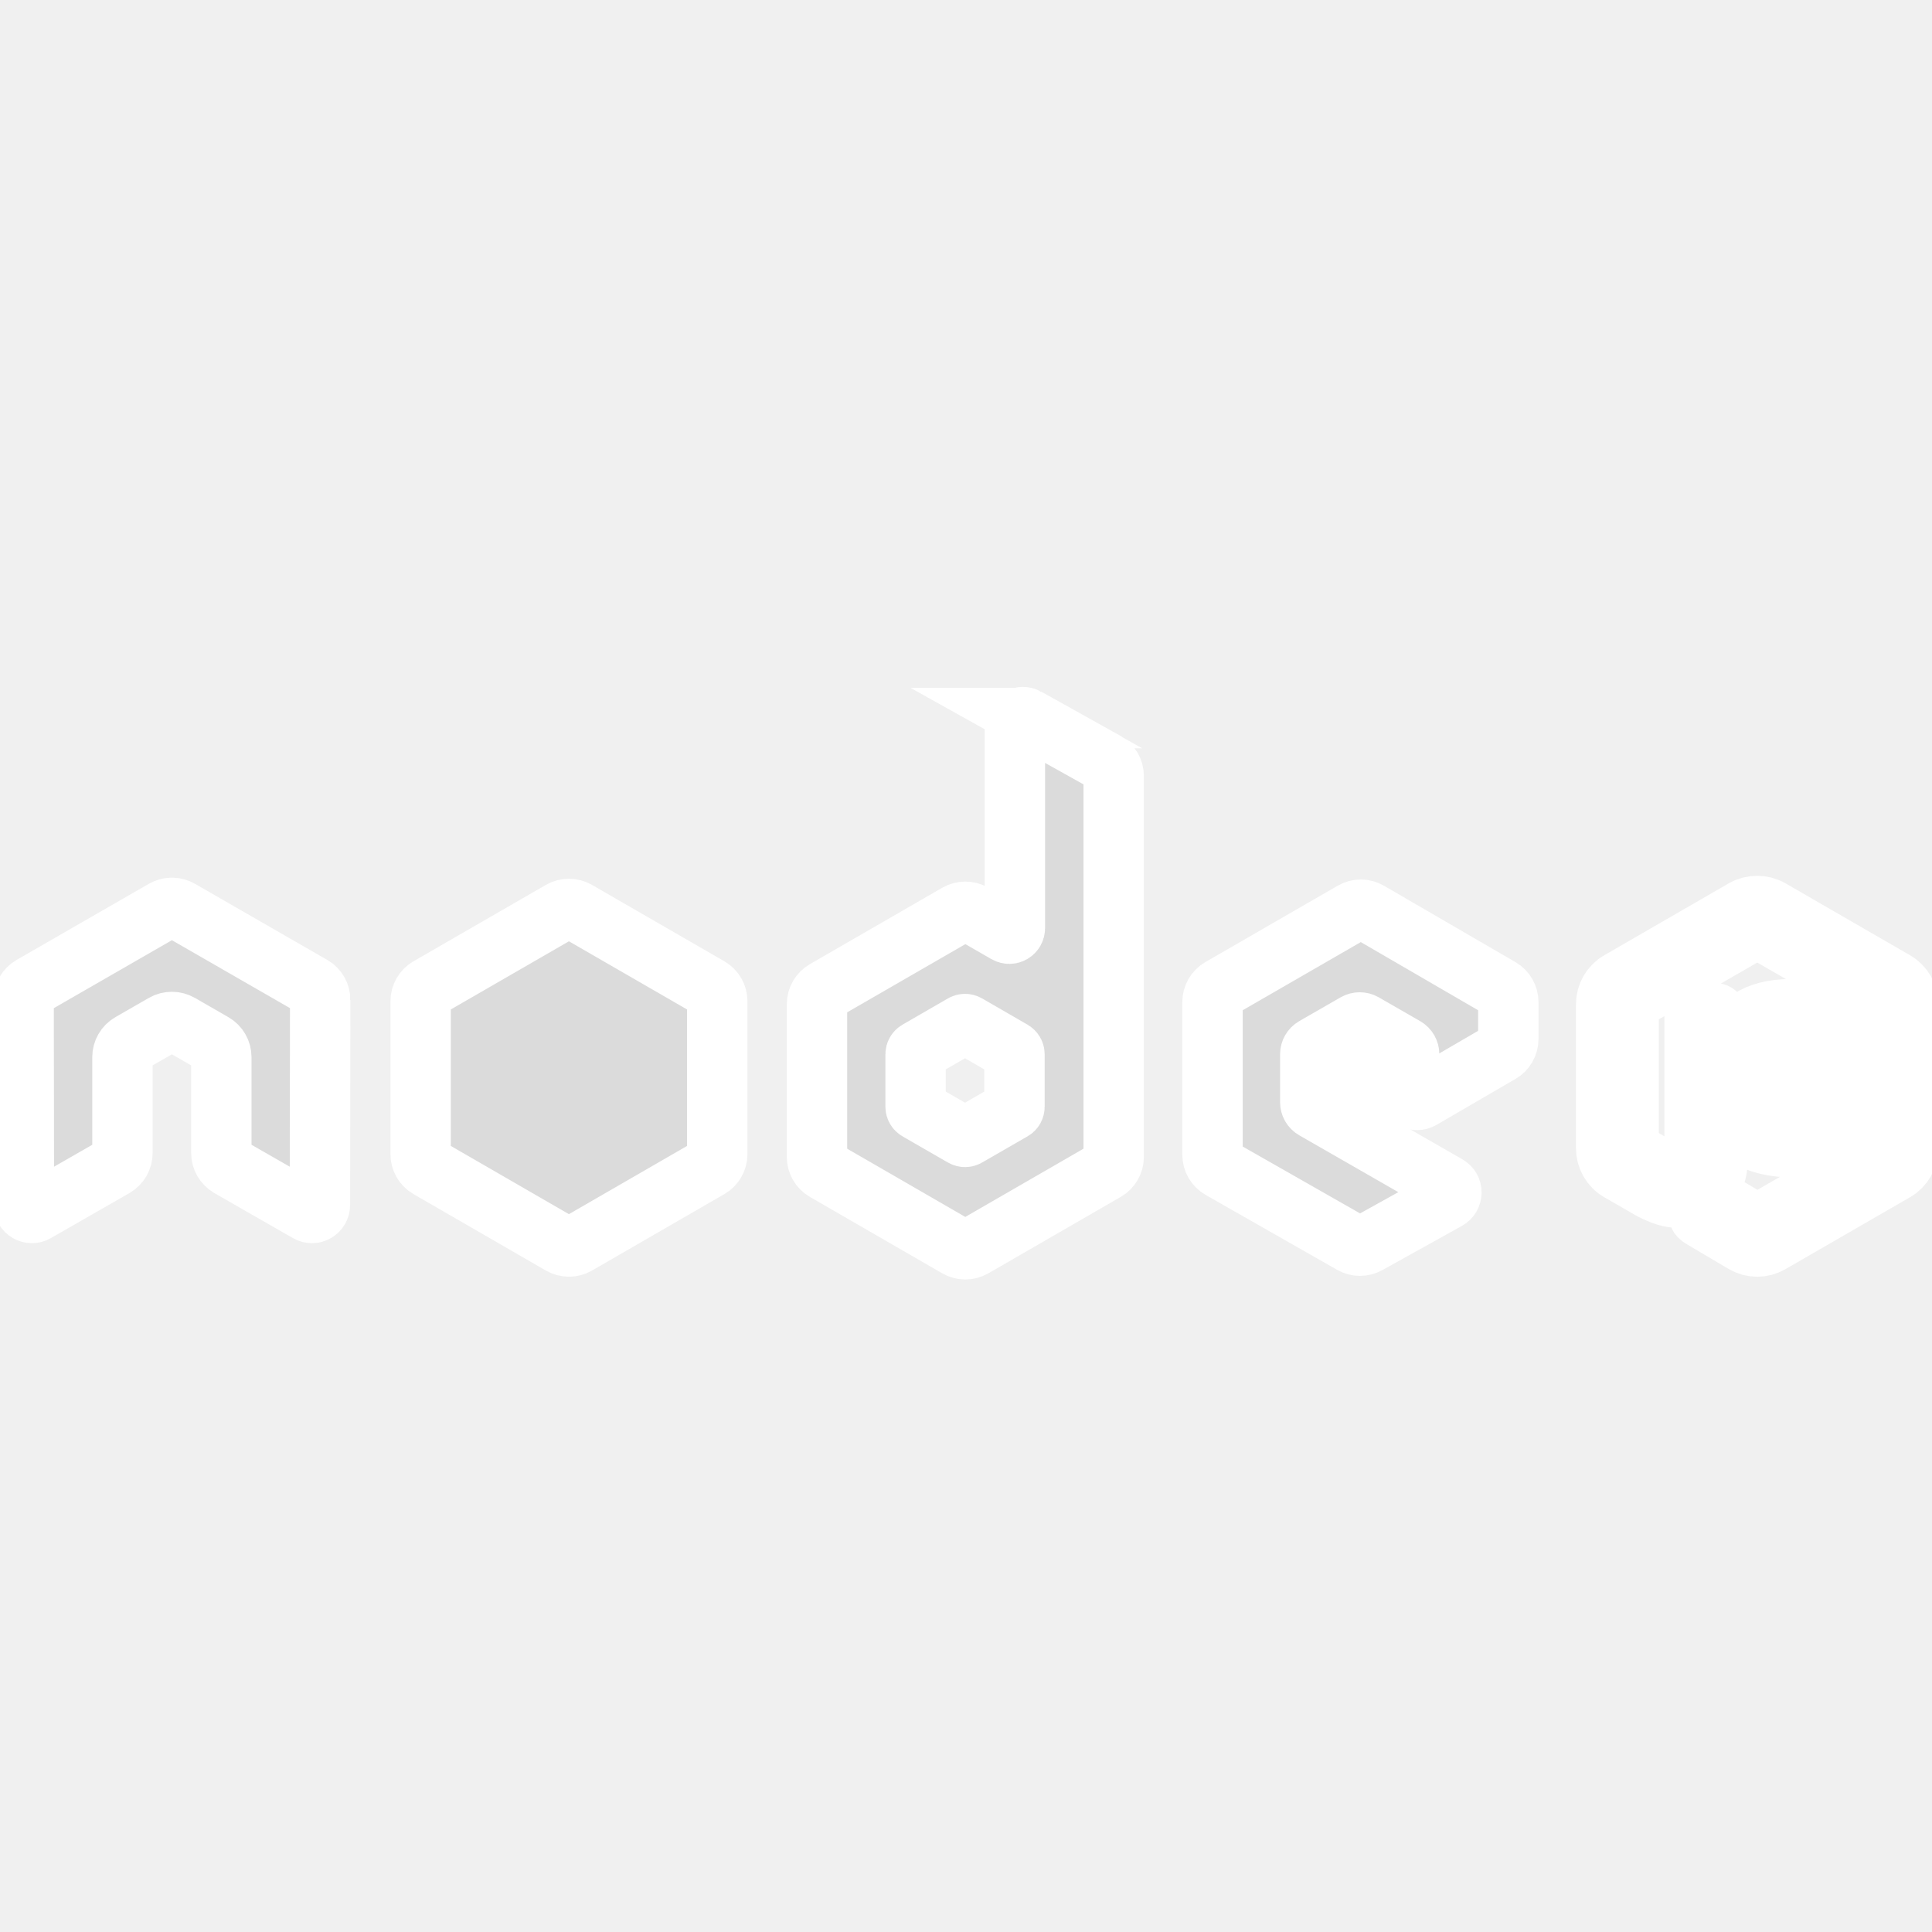
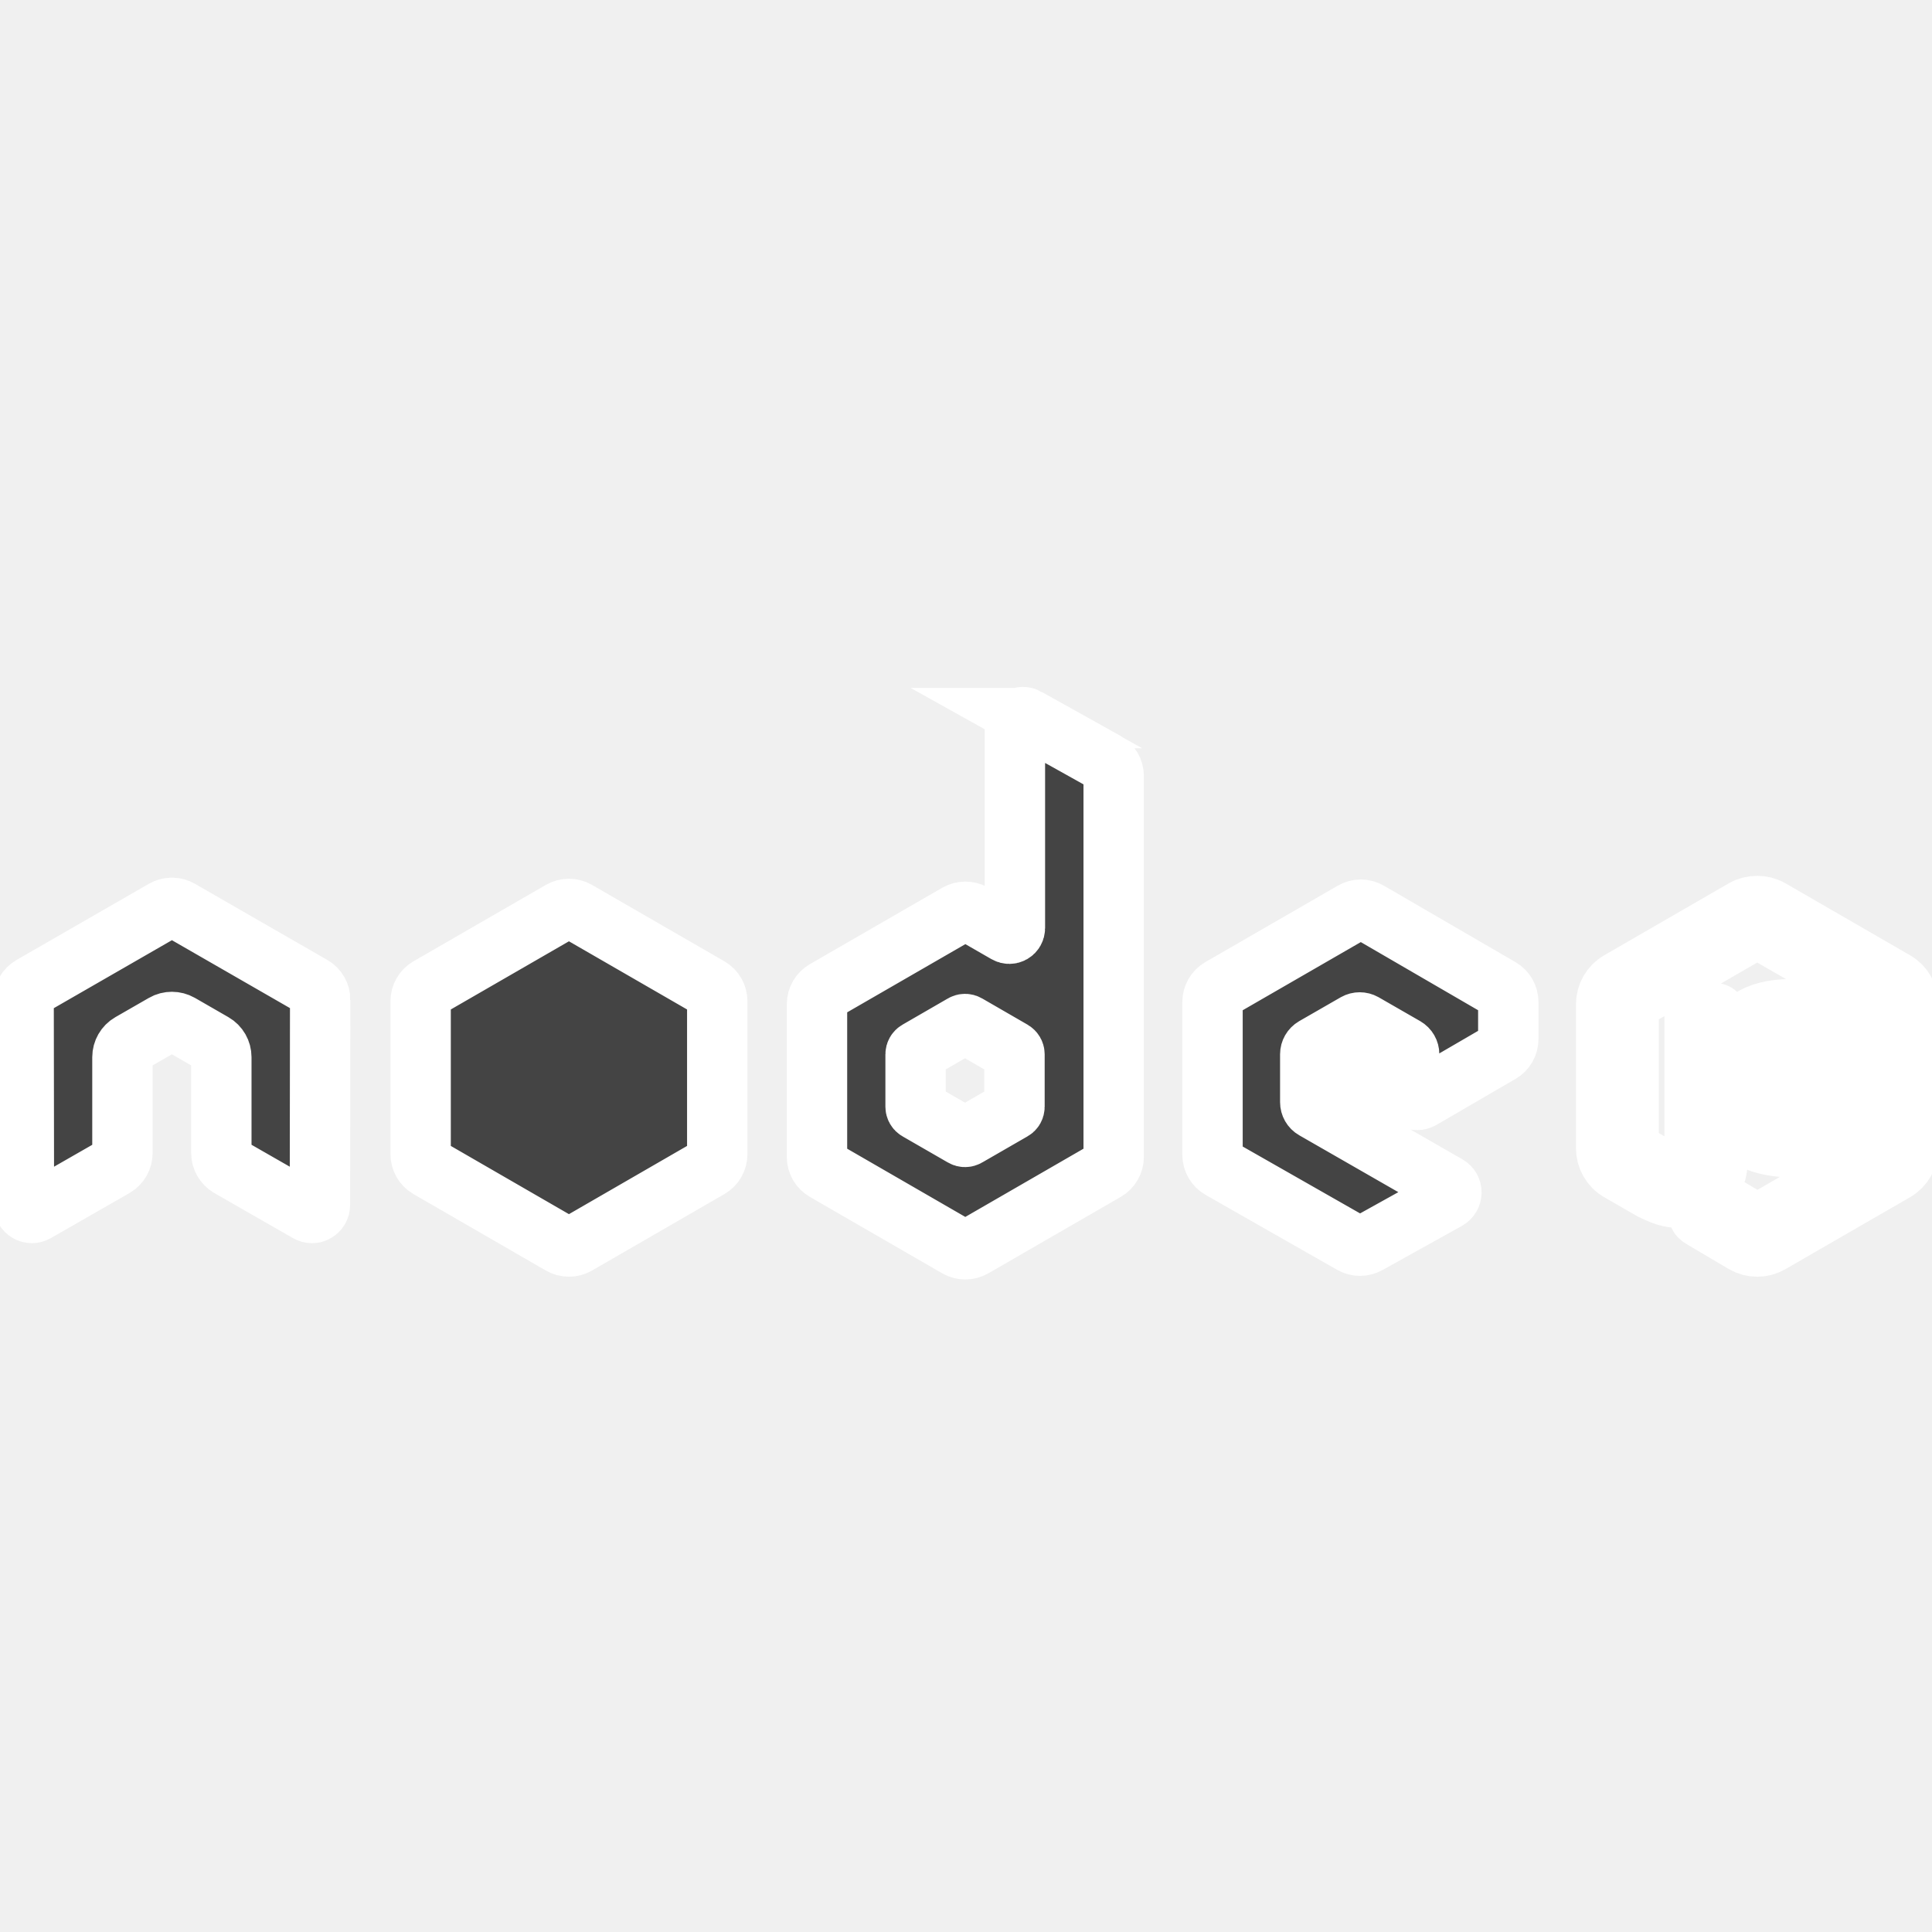
<svg xmlns="http://www.w3.org/2000/svg" width="256px" height="256px" viewBox="0 0 32 32" version="1.1" fill="#ffffff" stroke="#ffffff">
  <g id="SVGRepo_bgCarrier" stroke-width="0" />
  <g id="SVGRepo_tracerCarrier" stroke-linecap="round" stroke-linejoin="round" />
  <g id="SVGRepo_iconCarrier">
-     <path fill="#dbdbdb" d="M5.304 16.563c0-0.095-0.050-0.183-0.132-0.23l-2.192-1.261c-0.037-0.022-0.079-0.033-0.121-0.035-0.004 0-0.020 0-0.023 0-0.042 0.002-0.083 0.013-0.121 0.035l-2.191 1.261c-0.082 0.047-0.133 0.135-0.133 0.23l0.005 3.396c0 0.047 0.025 0.091 0.066 0.114 0.041 0.024 0.091 0.024 0.132 0l1.302-0.746c0.082-0.049 0.132-0.135 0.132-0.23v-1.587c0-0.094 0.050-0.182 0.132-0.229l0.555-0.319c0.041-0.024 0.086-0.035 0.133-0.035 0.045 0 0.091 0.012 0.132 0.035l0.554 0.319c0.082 0.047 0.132 0.135 0.132 0.229v1.587c0 0.095 0.051 0.181 0.133 0.23l1.302 0.746c0.041 0.024 0.092 0.024 0.132 0 0.040-0.023 0.066-0.067 0.066-0.114l0.004-3.396zM17.006 11.894c-0.041-0.023-0.091-0.022-0.131 0.002s-0.065 0.067-0.065 0.114v3.363c0 0.033-0.018 0.064-0.046 0.080s-0.064 0.017-0.093 0l-0.549-0.316c-0.082-0.047-0.183-0.047-0.265 0l-2.192 1.265c-0.082 0.047-0.133 0.135-0.133 0.229v2.531c0 0.095 0.050 0.182 0.132 0.229l2.192 1.266c0.082 0.047 0.183 0.047 0.265 0l2.193-1.266c0.082-0.048 0.132-0.135 0.132-0.229v-6.309c0-0.096-0.052-0.184-0.136-0.231l-1.305-0.728zM16.803 18.331c0 0.024-0.012 0.046-0.033 0.057l-0.753 0.434c-0.020 0.012-0.046 0.012-0.066 0l-0.753-0.434c-0.021-0.012-0.033-0.034-0.033-0.057v-0.869c0-0.024 0.013-0.046 0.033-0.057l0.753-0.435c0.020-0.012 0.046-0.012 0.066 0l0.753 0.435c0.020 0.012 0.033 0.034 0.033 0.057v0.869zM24.85 17.439c0.081-0.047 0.132-0.134 0.132-0.229v-0.613c0-0.095-0.050-0.181-0.132-0.229l-2.178-1.265c-0.082-0.048-0.183-0.048-0.265-0l-2.192 1.265c-0.082 0.047-0.132 0.135-0.132 0.229v2.53c0 0.095 0.051 0.183 0.134 0.23l2.178 1.241c0.080 0.046 0.179 0.046 0.26 0.001l1.317-0.732c0.041-0.023 0.067-0.067 0.068-0.115s-0.025-0.092-0.066-0.116l-2.206-1.266c-0.041-0.023-0.066-0.067-0.066-0.115v-0.793c0-0.047 0.025-0.091 0.066-0.115l0.687-0.395c0.041-0.023 0.091-0.023 0.132 0l0.687 0.395c0.041 0.024 0.066 0.067 0.066 0.115v0.624c0 0.047 0.025 0.091 0.066 0.115s0.092 0.023 0.133-0l1.312-0.763zM9.291 15.090c0.082-0.047 0.183-0.047 0.265 0l2.192 1.265c0.082 0.047 0.132 0.134 0.132 0.229v2.532c0 0.095-0.051 0.182-0.132 0.229l-2.192 1.266c-0.082 0.047-0.183 0.047-0.265 0l-2.192-1.266c-0.082-0.047-0.132-0.135-0.132-0.229v-2.532c0-0.095 0.050-0.182 0.132-0.229l2.192-1.265zM29.106 20.647c-0.075 0-0.151-0.020-0.217-0.058l-0.69-0.408c-0.103-0.058-0.052-0.078-0.019-0.090 0.137-0.048 0.165-0.059 0.312-0.142 0.015-0.009 0.036-0.005 0.052 0.004l0.53 0.315c0.019 0.011 0.046 0.011 0.064 0l2.067-1.193c0.019-0.011 0.031-0.033 0.031-0.056v-2.386c0-0.023-0.012-0.045-0.032-0.057l-2.066-1.192c-0.019-0.011-0.045-0.011-0.064 0l-2.066 1.192c-0.020 0.011-0.033 0.034-0.033 0.057v2.386c0 0.023 0.013 0.044 0.032 0.055l0.566 0.327c0.307 0.154 0.495-0.027 0.495-0.209v-2.355c0-0.033 0.027-0.059 0.060-0.059h0.262c0.033 0 0.060 0.026 0.060 0.059v2.355c0 0.41-0.223 0.645-0.612 0.645-0.119 0-0.214 0-0.476-0.129l-0.542-0.312c-0.134-0.077-0.217-0.222-0.217-0.377v-2.386c0-0.155 0.083-0.3 0.217-0.377l2.067-1.194c0.131-0.074 0.305-0.074 0.434 0l2.067 1.194c0.134 0.077 0.217 0.222 0.217 0.377v2.386c0 0.155-0.083 0.299-0.217 0.377l-2.067 1.193c-0.066 0.038-0.141 0.058-0.218 0.058zM29.745 19.004c-0.905 0-1.094-0.415-1.094-0.764 0-0.033 0.026-0.059 0.060-0.059h0.267c0.030 0 0.055 0.022 0.059 0.051 0.040 0.272 0.16 0.41 0.708 0.41 0.435 0 0.621-0.099 0.621-0.329 0-0.133-0.052-0.232-0.729-0.298-0.565-0.056-0.915-0.181-0.915-0.633 0-0.417 0.352-0.666 0.941-0.666 0.662 0 0.99 0.23 1.031 0.723 0.002 0.017-0.004 0.033-0.016 0.046s-0.027 0.019-0.044 0.019h-0.268c-0.028 0-0.052-0.020-0.058-0.047-0.064-0.286-0.221-0.378-0.645-0.378-0.475 0-0.531 0.166-0.531 0.29 0 0.151 0.065 0.194 0.707 0.279 0.635 0.084 0.937 0.203 0.937 0.649 0 0.45-0.375 0.708-1.030 0.708zM22.506 17.321c0.016-0.009 0.035-0.009 0.051 0l0.421 0.243c0.016 0.009 0.026 0.026 0.026 0.044v0.486c0 0.018-0.010 0.035-0.026 0.044l-0.421 0.243c-0.016 0.009-0.035 0.009-0.051 0l-0.42-0.243c-0.016-0.009-0.025-0.026-0.025-0.044v-0.486c0-0.018 0.010-0.035 0.025-0.044l0.42-0.243z" />
+     <path fill="#444444" d="M5.304 16.563c0-0.095-0.050-0.183-0.132-0.23l-2.192-1.261c-0.037-0.022-0.079-0.033-0.121-0.035-0.004 0-0.020 0-0.023 0-0.042 0.002-0.083 0.013-0.121 0.035l-2.191 1.261c-0.082 0.047-0.133 0.135-0.133 0.23l0.005 3.396c0 0.047 0.025 0.091 0.066 0.114 0.041 0.024 0.091 0.024 0.132 0l1.302-0.746c0.082-0.049 0.132-0.135 0.132-0.23v-1.587c0-0.094 0.050-0.182 0.132-0.229l0.555-0.319c0.041-0.024 0.086-0.035 0.133-0.035 0.045 0 0.091 0.012 0.132 0.035l0.554 0.319c0.082 0.047 0.132 0.135 0.132 0.229v1.587c0 0.095 0.051 0.181 0.133 0.23l1.302 0.746c0.041 0.024 0.092 0.024 0.132 0 0.040-0.023 0.066-0.067 0.066-0.114l0.004-3.396zM17.006 11.894c-0.041-0.023-0.091-0.022-0.131 0.002s-0.065 0.067-0.065 0.114v3.363c0 0.033-0.018 0.064-0.046 0.080s-0.064 0.017-0.093 0l-0.549-0.316c-0.082-0.047-0.183-0.047-0.265 0l-2.192 1.265c-0.082 0.047-0.133 0.135-0.133 0.229v2.531c0 0.095 0.050 0.182 0.132 0.229l2.192 1.266c0.082 0.047 0.183 0.047 0.265 0l2.193-1.266c0.082-0.048 0.132-0.135 0.132-0.229v-6.309c0-0.096-0.052-0.184-0.136-0.231l-1.305-0.728zM16.803 18.331c0 0.024-0.012 0.046-0.033 0.057l-0.753 0.434c-0.020 0.012-0.046 0.012-0.066 0l-0.753-0.434c-0.021-0.012-0.033-0.034-0.033-0.057v-0.869c0-0.024 0.013-0.046 0.033-0.057l0.753-0.435c0.020-0.012 0.046-0.012 0.066 0l0.753 0.435c0.020 0.012 0.033 0.034 0.033 0.057v0.869zM24.85 17.439c0.081-0.047 0.132-0.134 0.132-0.229v-0.613c0-0.095-0.050-0.181-0.132-0.229l-2.178-1.265c-0.082-0.048-0.183-0.048-0.265-0l-2.192 1.265c-0.082 0.047-0.132 0.135-0.132 0.229v2.53c0 0.095 0.051 0.183 0.134 0.23l2.178 1.241c0.080 0.046 0.179 0.046 0.26 0.001l1.317-0.732c0.041-0.023 0.067-0.067 0.068-0.115s-0.025-0.092-0.066-0.116l-2.206-1.266c-0.041-0.023-0.066-0.067-0.066-0.115v-0.793c0-0.047 0.025-0.091 0.066-0.115l0.687-0.395c0.041-0.023 0.091-0.023 0.132 0l0.687 0.395c0.041 0.024 0.066 0.067 0.066 0.115v0.624c0 0.047 0.025 0.091 0.066 0.115s0.092 0.023 0.133-0l1.312-0.763zM9.291 15.090c0.082-0.047 0.183-0.047 0.265 0l2.192 1.265c0.082 0.047 0.132 0.134 0.132 0.229v2.532c0 0.095-0.051 0.182-0.132 0.229l-2.192 1.266c-0.082 0.047-0.183 0.047-0.265 0l-2.192-1.266c-0.082-0.047-0.132-0.135-0.132-0.229v-2.532c0-0.095 0.050-0.182 0.132-0.229l2.192-1.265zM29.106 20.647c-0.075 0-0.151-0.020-0.217-0.058l-0.69-0.408c-0.103-0.058-0.052-0.078-0.019-0.090 0.137-0.048 0.165-0.059 0.312-0.142 0.015-0.009 0.036-0.005 0.052 0.004l0.53 0.315c0.019 0.011 0.046 0.011 0.064 0l2.067-1.193c0.019-0.011 0.031-0.033 0.031-0.056v-2.386c0-0.023-0.012-0.045-0.032-0.057l-2.066-1.192c-0.019-0.011-0.045-0.011-0.064 0l-2.066 1.192c-0.020 0.011-0.033 0.034-0.033 0.057v2.386c0 0.023 0.013 0.044 0.032 0.055l0.566 0.327c0.307 0.154 0.495-0.027 0.495-0.209v-2.355c0-0.033 0.027-0.059 0.060-0.059h0.262c0.033 0 0.060 0.026 0.060 0.059v2.355c0 0.41-0.223 0.645-0.612 0.645-0.119 0-0.214 0-0.476-0.129l-0.542-0.312c-0.134-0.077-0.217-0.222-0.217-0.377v-2.386c0-0.155 0.083-0.3 0.217-0.377l2.067-1.194c0.131-0.074 0.305-0.074 0.434 0l2.067 1.194c0.134 0.077 0.217 0.222 0.217 0.377v2.386c0 0.155-0.083 0.299-0.217 0.377l-2.067 1.193c-0.066 0.038-0.141 0.058-0.218 0.058zM29.745 19.004c-0.905 0-1.094-0.415-1.094-0.764 0-0.033 0.026-0.059 0.060-0.059h0.267c0.030 0 0.055 0.022 0.059 0.051 0.040 0.272 0.16 0.41 0.708 0.41 0.435 0 0.621-0.099 0.621-0.329 0-0.133-0.052-0.232-0.729-0.298-0.565-0.056-0.915-0.181-0.915-0.633 0-0.417 0.352-0.666 0.941-0.666 0.662 0 0.99 0.23 1.031 0.723 0.002 0.017-0.004 0.033-0.016 0.046s-0.027 0.019-0.044 0.019h-0.268c-0.028 0-0.052-0.020-0.058-0.047-0.064-0.286-0.221-0.378-0.645-0.378-0.475 0-0.531 0.166-0.531 0.29 0 0.151 0.065 0.194 0.707 0.279 0.635 0.084 0.937 0.203 0.937 0.649 0 0.45-0.375 0.708-1.030 0.708zM22.506 17.321c0.016-0.009 0.035-0.009 0.051 0l0.421 0.243c0.016 0.009 0.026 0.026 0.026 0.044v0.486c0 0.018-0.010 0.035-0.026 0.044l-0.421 0.243c-0.016 0.009-0.035 0.009-0.051 0l-0.42-0.243c-0.016-0.009-0.025-0.026-0.025-0.044v-0.486c0-0.018 0.010-0.035 0.025-0.044l0.42-0.243z" />
  </g>
</svg>
